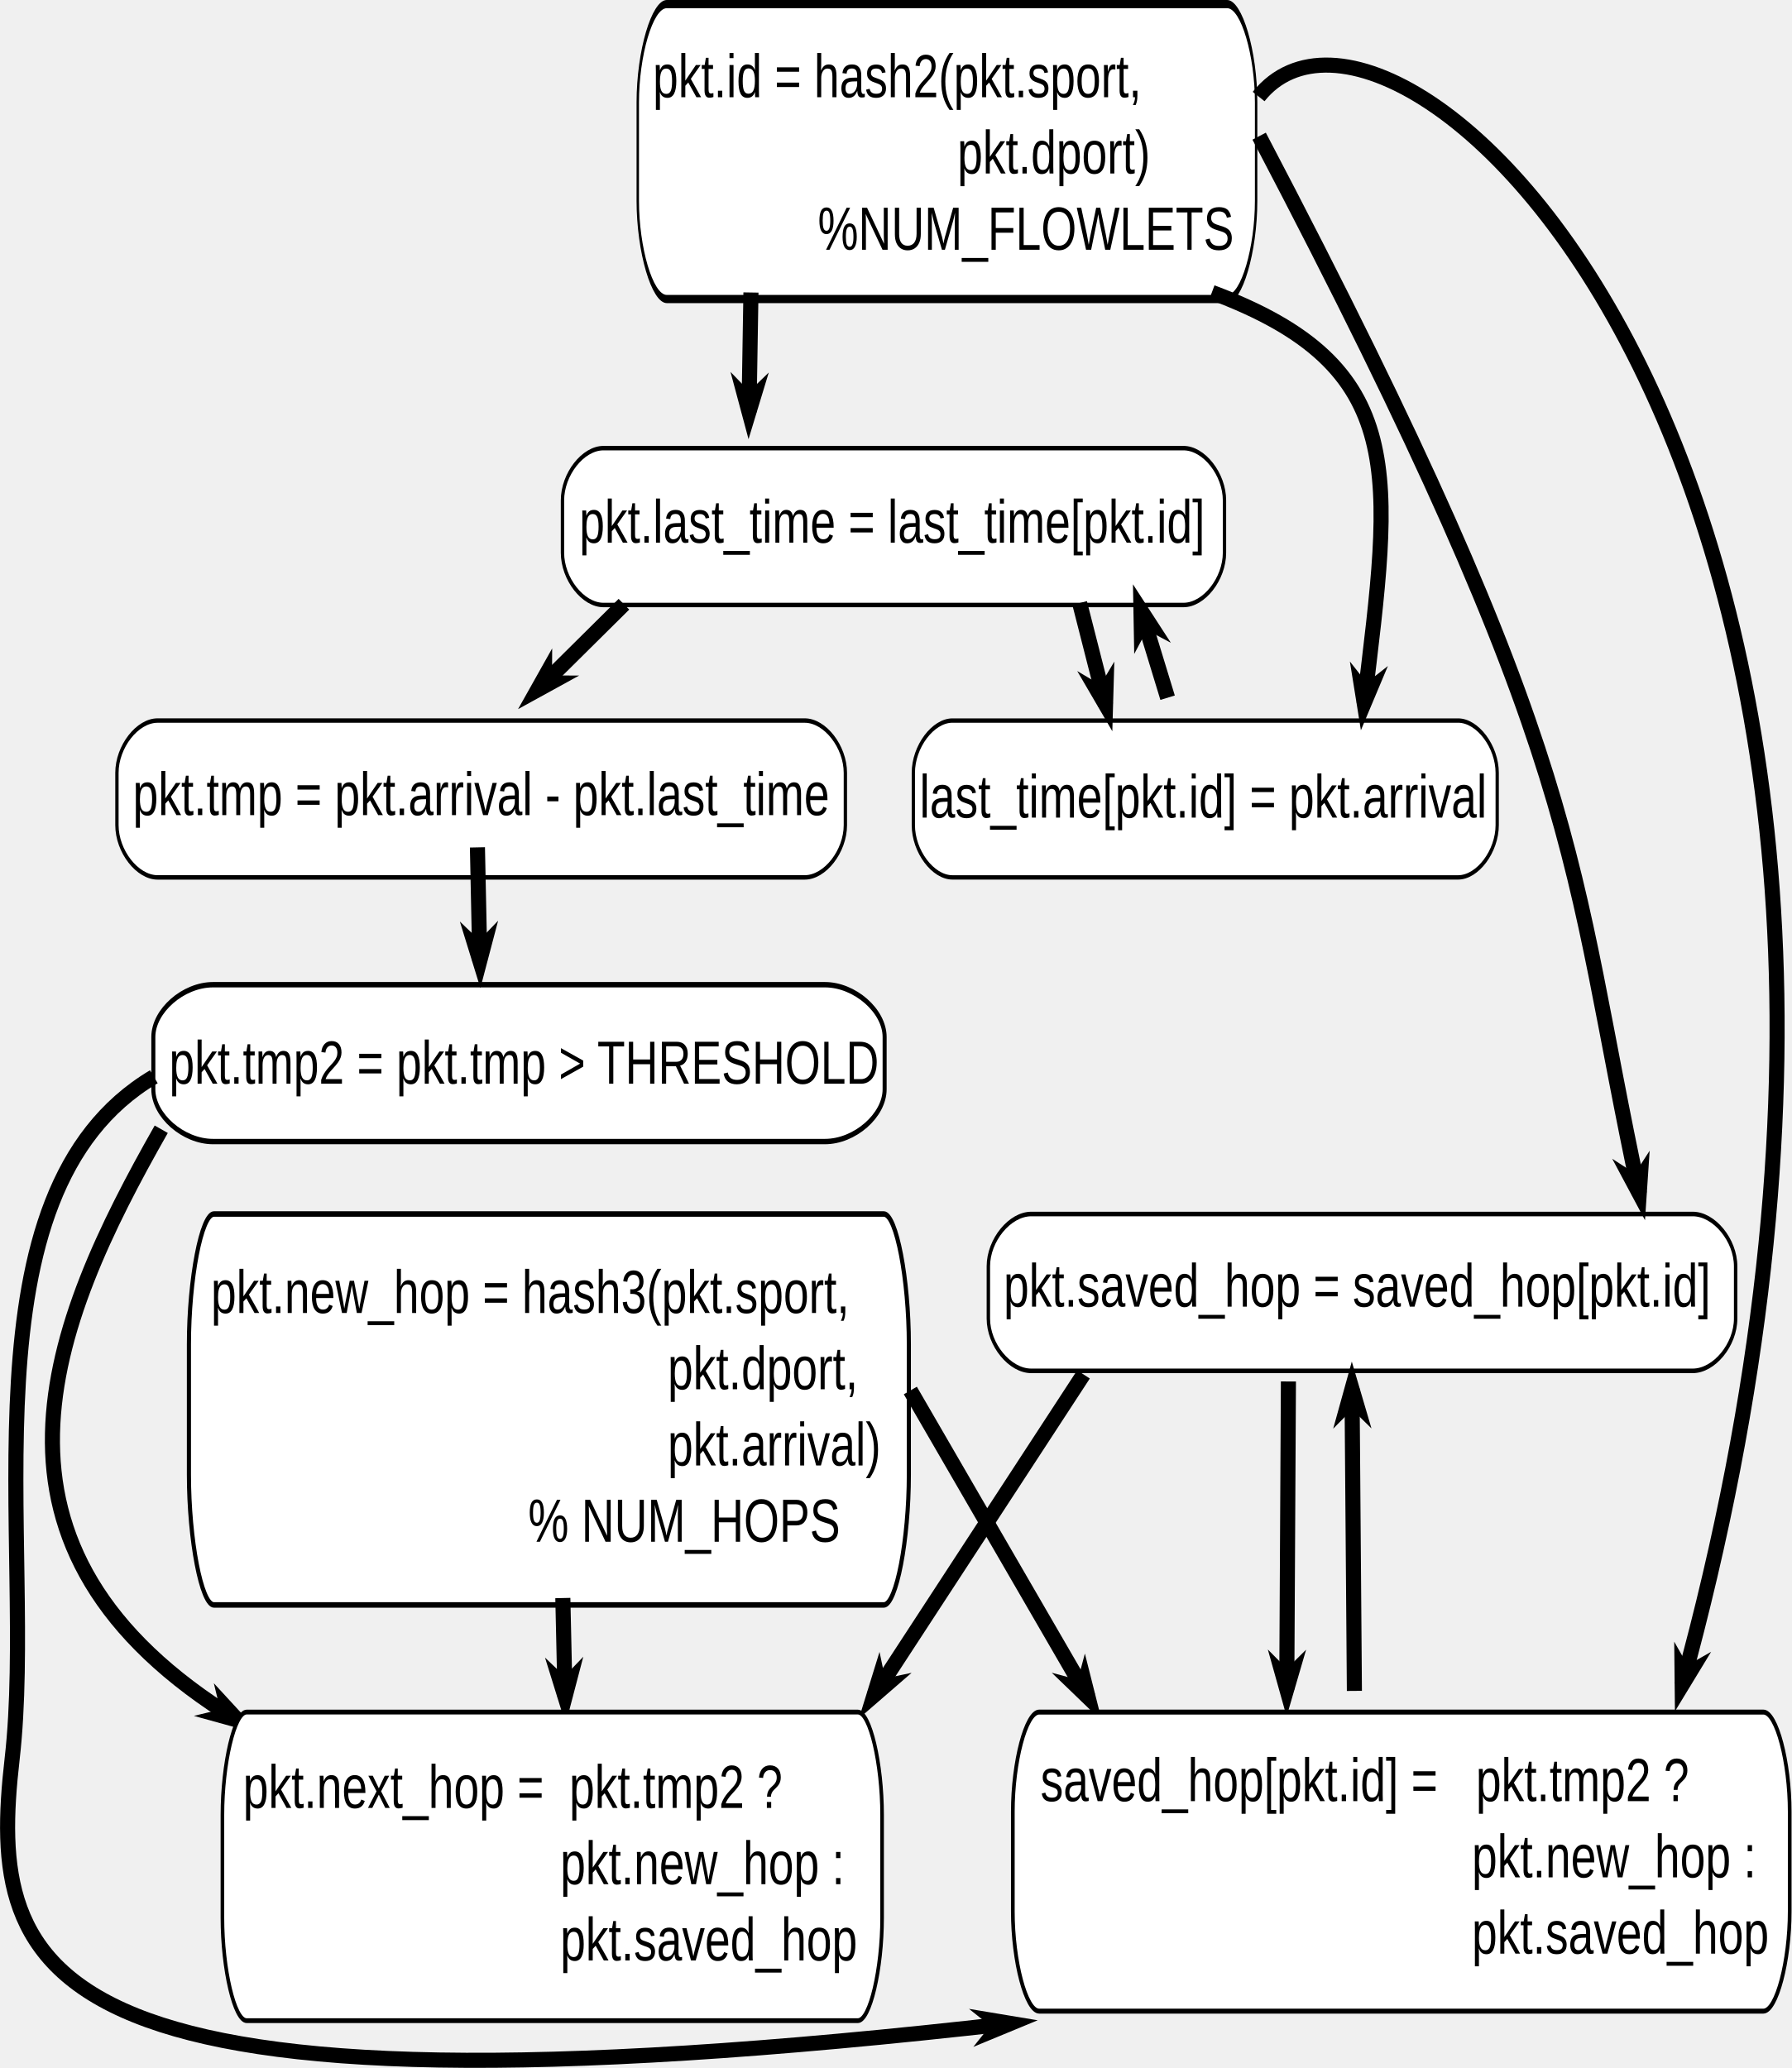
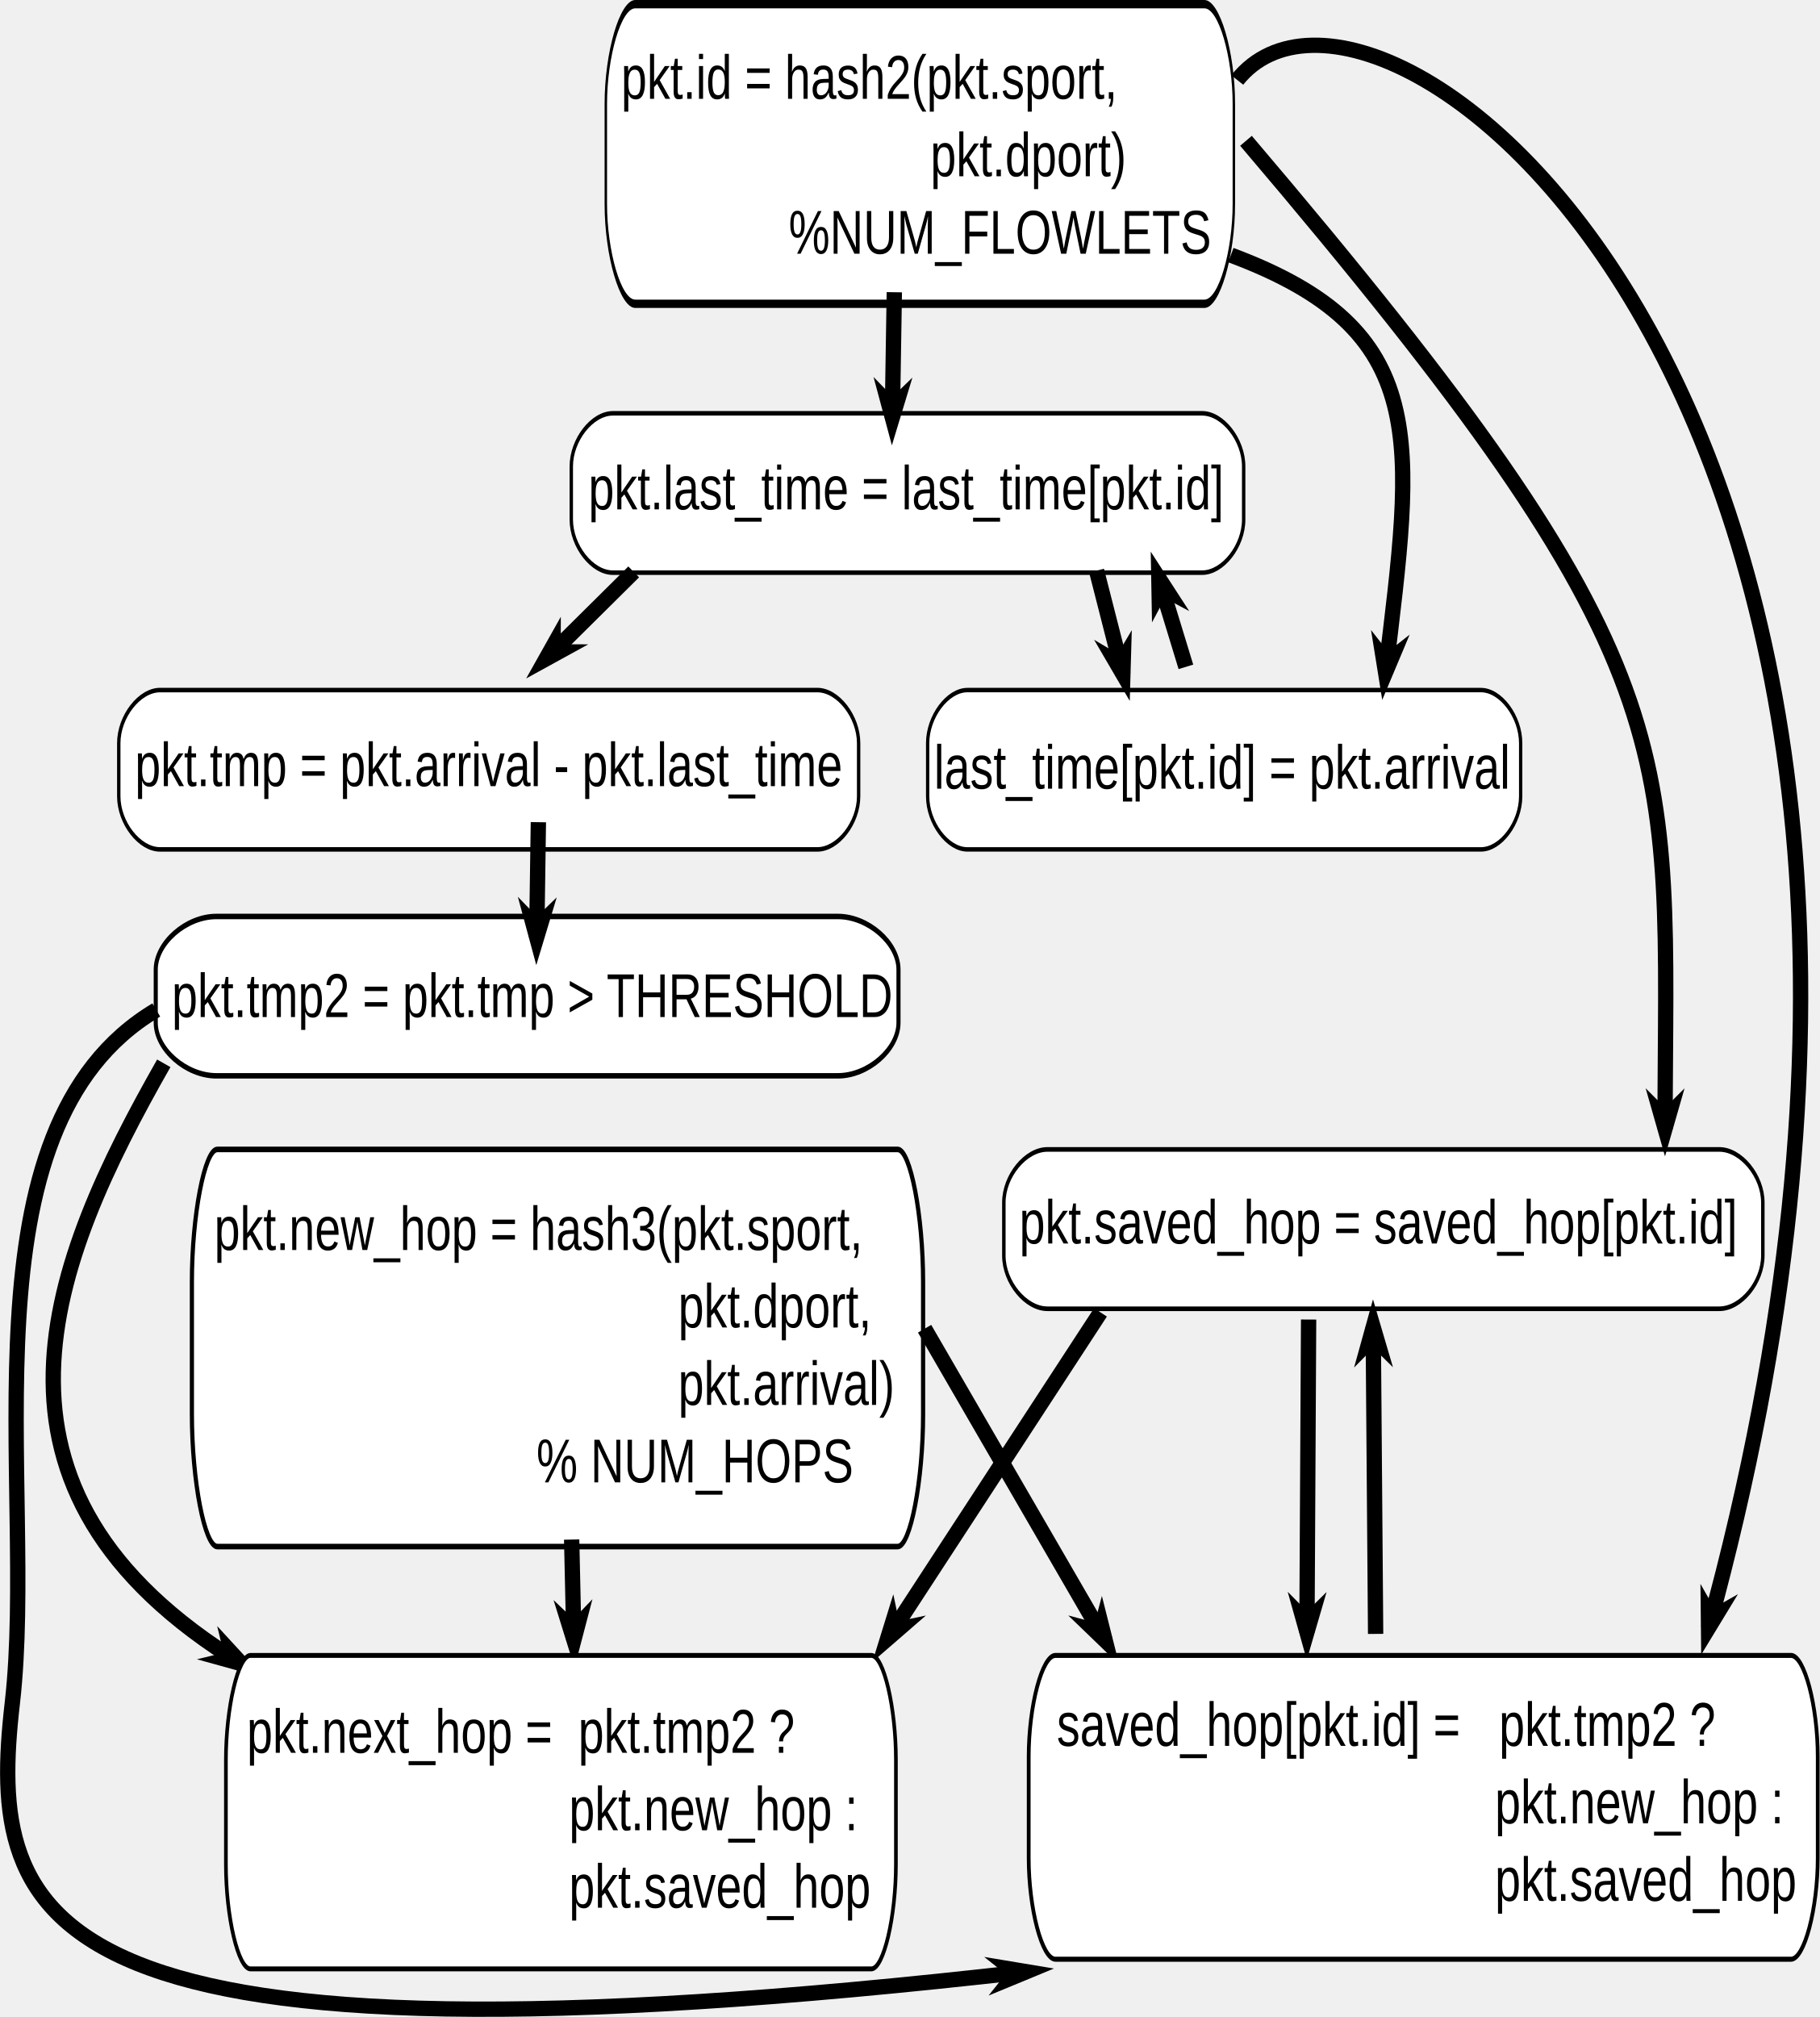
- <svg xmlns="http://www.w3.org/2000/svg" width="867.604" height="1001.623" viewBox="0 0 693.663 801.298" id="svg2" version="1.1">
+ <svg xmlns="http://www.w3.org/2000/svg" width="867.604" height="961.623" viewBox="0 0 693.663 769.298" id="svg2" version="1.1">
  <defs id="defs165">
    <marker orient="auto" refY="0" refX="0" id="Arrow1Send" style="overflow:visible">
      <path id="path3947" d="M 0,0 5,-5 -12.5,0 5,5 0,0 z" style="fill-rule:evenodd;stroke:#000000;stroke-width:1pt" transform="matrix(-0.2,0,0,-0.2,-1.2,0)" />
    </marker>
    <marker orient="auto" refY="0" refX="0" id="Arrow1Send-7" style="overflow:visible">
      <path id="path3947-1" d="M 0,0 5,-5 -12.5,0 5,5 0,0 z" style="fill-rule:evenodd;stroke:#000000;stroke-width:1pt" transform="matrix(-0.2,0,0,-0.2,-1.2,0)" />
    </marker>
    <marker orient="auto" refY="0" refX="0" id="Arrow1Send-73" style="overflow:visible">
      <path id="path3947-9" d="M 0,0 5,-5 -12.5,0 5,5 0,0 z" style="fill-rule:evenodd;stroke:#000000;stroke-width:1pt" transform="matrix(-0.2,0,0,-0.2,-1.2,0)" />
    </marker>
    <marker orient="auto" refY="0" refX="0" id="Arrow1Send-8" style="overflow:visible">
      <path id="path3947-17" d="M 0,0 5,-5 -12.5,0 5,5 0,0 z" style="fill-rule:evenodd;stroke:#000000;stroke-width:1pt" transform="matrix(-0.2,0,0,-0.2,-1.2,0)" />
    </marker>
    <marker orient="auto" refY="0" refX="0" id="Arrow1Send-4" style="overflow:visible">
      <path id="path3947-6" d="M 0,0 5,-5 -12.5,0 5,5 0,0 z" style="fill-rule:evenodd;stroke:#000000;stroke-width:1pt" transform="matrix(-0.2,0,0,-0.2,-1.2,0)" />
    </marker>
    <marker orient="auto" refY="0" refX="0" id="Arrow1Send-2" style="overflow:visible">
      <path id="path3947-7" d="M 0,0 5,-5 -12.5,0 5,5 0,0 z" style="fill-rule:evenodd;stroke:#000000;stroke-width:1pt" transform="matrix(-0.2,0,0,-0.2,-1.2,0)" />
    </marker>
    <marker orient="auto" refY="0" refX="0" id="Arrow1Send-85" style="overflow:visible">
      <path id="path3947-4" d="M 0,0 5,-5 -12.5,0 5,5 0,0 z" style="fill-rule:evenodd;stroke:#000000;stroke-width:1pt" transform="matrix(-0.2,0,0,-0.2,-1.2,0)" />
    </marker>
    <marker orient="auto" refY="0" refX="0" id="marker4560" style="overflow:visible">
      <path id="path4562" d="M 0,0 5,-5 -12.5,0 5,5 0,0 z" style="fill-rule:evenodd;stroke:#000000;stroke-width:1pt" transform="matrix(-0.2,0,0,-0.2,-1.2,0)" />
    </marker>
    <marker orient="auto" refY="0" refX="0" id="Arrow1Send-29" style="overflow:visible">
      <path id="path3947-14" d="M 0,0 5,-5 -12.5,0 5,5 0,0 z" style="fill-rule:evenodd;stroke:#000000;stroke-width:1pt" transform="matrix(-0.2,0,0,-0.2,-1.2,0)" />
    </marker>
    <marker orient="auto" refY="0" refX="0" id="Arrow1Send-0" style="overflow:visible">
      <path id="path3947-3" d="M 0,0 5,-5 -12.5,0 5,5 0,0 z" style="fill-rule:evenodd;stroke:#000000;stroke-width:1pt" transform="matrix(-0.2,0,0,-0.2,-1.2,0)" />
    </marker>
    <marker orient="auto" refY="0" refX="0" id="Arrow1Send-9" style="overflow:visible">
      <path id="path3947-19" d="M 0,0 5,-5 -12.5,0 5,5 0,0 z" style="fill-rule:evenodd;stroke:#000000;stroke-width:1pt" transform="matrix(-0.2,0,0,-0.2,-1.2,0)" />
    </marker>
    <marker orient="auto" refY="0" refX="0" id="Arrow1Send-82" style="overflow:visible">
      <path id="path3947-33" d="M 0,0 5,-5 -12.5,0 5,5 0,0 z" style="fill-rule:evenodd;stroke:#000000;stroke-width:1pt" transform="matrix(-0.2,0,0,-0.2,-1.2,0)" />
    </marker>
    <marker orient="auto" refY="0" refX="0" id="Arrow1Send-70" style="overflow:visible">
      <path id="path3947-8" d="M 0,0 5,-5 -12.5,0 5,5 0,0 z" style="fill-rule:evenodd;stroke:#000000;stroke-width:1pt" transform="matrix(-0.2,0,0,-0.2,-1.2,0)" />
    </marker>
    <marker orient="auto" refY="0" refX="0" id="Arrow1Send-86" style="overflow:visible">
      <path id="path3947-5" d="M 0,0 5,-5 -12.5,0 5,5 0,0 z" style="fill-rule:evenodd;stroke:#000000;stroke-width:1pt" transform="matrix(-0.2,0,0,-0.2,-1.2,0)" />
    </marker>
    <marker orient="auto" refY="0" refX="0" id="Arrow1Send-6" style="overflow:visible">
      <path id="path3947-53" d="M 0,0 5,-5 -12.5,0 5,5 0,0 z" style="fill-rule:evenodd;stroke:#000000;stroke-width:1pt" transform="matrix(-0.2,0,0,-0.2,-1.2,0)" />
    </marker>
    <marker orient="auto" refY="0" refX="0" id="Arrow1Send-25" style="overflow:visible">
      <path id="path3947-536" d="M 0,0 5,-5 -12.5,0 5,5 0,0 z" style="fill-rule:evenodd;stroke:#000000;stroke-width:1pt" transform="matrix(-0.2,0,0,-0.2,-1.2,0)" />
    </marker>
    <marker orient="auto" refY="0" refX="0" id="Arrow1Send-49" style="overflow:visible">
      <path id="path3947-41" d="M 0,0 5,-5 -12.5,0 5,5 0,0 z" style="fill-rule:evenodd;stroke:#000000;stroke-width:1pt" transform="matrix(-0.2,0,0,-0.2,-1.2,0)" />
    </marker>
    <marker orient="auto" refY="0" refX="0" id="marker4787" style="overflow:visible">
      <path id="path4789" d="M 0,0 5,-5 -12.5,0 5,5 0,0 z" style="fill-rule:evenodd;stroke:#000000;stroke-width:1pt" transform="matrix(-0.2,0,0,-0.2,-1.2,0)" />
    </marker>
    <marker orient="auto" refY="0" refX="0" id="marker4791" style="overflow:visible">
      <path id="path4793" d="M 0,0 5,-5 -12.5,0 5,5 0,0 z" style="fill-rule:evenodd;stroke:#000000;stroke-width:1pt" transform="matrix(-0.2,0,0,-0.2,-1.2,0)" />
    </marker>
    <marker orient="auto" refY="0" refX="0" id="marker4795" style="overflow:visible">
      <path id="path4797" d="M 0,0 5,-5 -12.5,0 5,5 0,0 z" style="fill-rule:evenodd;stroke:#000000;stroke-width:1pt" transform="matrix(-0.2,0,0,-0.2,-1.2,0)" />
    </marker>
    <marker orient="auto" refY="0" refX="0" id="marker4799" style="overflow:visible">
      <path id="path4801" d="M 0,0 5,-5 -12.5,0 5,5 0,0 z" style="fill-rule:evenodd;stroke:#000000;stroke-width:1pt" transform="matrix(-0.2,0,0,-0.2,-1.2,0)" />
    </marker>
    <marker orient="auto" refY="0" refX="0" id="marker4803" style="overflow:visible">
      <path id="path4805" d="M 0,0 5,-5 -12.5,0 5,5 0,0 z" style="fill-rule:evenodd;stroke:#000000;stroke-width:1pt" transform="matrix(-0.2,0,0,-0.2,-1.2,0)" />
    </marker>
    <marker orient="auto" refY="0" refX="0" id="marker4807" style="overflow:visible">
      <path id="path4809" d="M 0,0 5,-5 -12.5,0 5,5 0,0 z" style="fill-rule:evenodd;stroke:#000000;stroke-width:1pt" transform="matrix(-0.2,0,0,-0.2,-1.2,0)" />
    </marker>
    <marker orient="auto" refY="0" refX="0" id="marker4811" style="overflow:visible">
      <path id="path4813" d="M 0,0 5,-5 -12.5,0 5,5 0,0 z" style="fill-rule:evenodd;stroke:#000000;stroke-width:1pt" transform="matrix(-0.2,0,0,-0.2,-1.2,0)" />
    </marker>
    <marker orient="auto" refY="0" refX="0" id="marker4815" style="overflow:visible">
      <path id="path4817" d="M 0,0 5,-5 -12.5,0 5,5 0,0 z" style="fill-rule:evenodd;stroke:#000000;stroke-width:1pt" transform="matrix(-0.2,0,0,-0.2,-1.2,0)" />
    </marker>
    <marker orient="auto" refY="0" refX="0" id="marker4819" style="overflow:visible">
      <path id="path4821" d="M 0,0 5,-5 -12.5,0 5,5 0,0 z" style="fill-rule:evenodd;stroke:#000000;stroke-width:1pt" transform="matrix(-0.2,0,0,-0.2,-1.2,0)" />
    </marker>
    <marker orient="auto" refY="0" refX="0" id="marker4823" style="overflow:visible">
      <path id="path4825" d="M 0,0 5,-5 -12.5,0 5,5 0,0 z" style="fill-rule:evenodd;stroke:#000000;stroke-width:1pt" transform="matrix(-0.2,0,0,-0.2,-1.2,0)" />
    </marker>
    <marker orient="auto" refY="0" refX="0" id="marker4827" style="overflow:visible">
      <path id="path4829" d="M 0,0 5,-5 -12.5,0 5,5 0,0 z" style="fill-rule:evenodd;stroke:#000000;stroke-width:1pt" transform="matrix(-0.2,0,0,-0.2,-1.2,0)" />
    </marker>
    <marker orient="auto" refY="0" refX="0" id="marker4831" style="overflow:visible">
      <path id="path4833" d="M 0,0 5,-5 -12.5,0 5,5 0,0 z" style="fill-rule:evenodd;stroke:#000000;stroke-width:1pt" transform="matrix(-0.2,0,0,-0.2,-1.2,0)" />
    </marker>
    <marker orient="auto" refY="0" refX="0" id="marker4835" style="overflow:visible">
      <path id="path4837" d="M 0,0 5,-5 -12.5,0 5,5 0,0 z" style="fill-rule:evenodd;stroke:#000000;stroke-width:1pt" transform="matrix(-0.2,0,0,-0.2,-1.2,0)" />
    </marker>
    <marker orient="auto" refY="0" refX="0" id="marker4839" style="overflow:visible">
      <path id="path4841" d="M 0,0 5,-5 -12.5,0 5,5 0,0 z" style="fill-rule:evenodd;stroke:#000000;stroke-width:1pt" transform="matrix(-0.2,0,0,-0.2,-1.2,0)" />
    </marker>
    <marker orient="auto" refY="0" refX="0" id="Arrow1Send-3" style="overflow:visible">
      <path id="path3947-44" d="M 0,0 5,-5 -12.5,0 5,5 0,0 z" style="fill-rule:evenodd;stroke:#000000;stroke-width:1pt" transform="matrix(-0.2,0,0,-0.2,-1.2,0)" />
    </marker>
    <marker orient="auto" refY="0" refX="0" id="Arrow1Send-705" style="overflow:visible">
      <path id="path3947-90" d="M 0,0 5,-5 -12.5,0 5,5 0,0 z" style="fill-rule:evenodd;stroke:#000000;stroke-width:1pt" transform="matrix(-0.2,0,0,-0.2,-1.2,0)" />
    </marker>
    <marker orient="auto" refY="0" refX="0" id="Arrow1Send-5" style="overflow:visible">
      <path id="path3947-80" d="M 0,0 5,-5 -12.5,0 5,5 0,0 z" style="fill-rule:evenodd;stroke:#000000;stroke-width:1pt" transform="matrix(-0.2,0,0,-0.2,-1.2,0)" />
    </marker>
    <marker orient="auto" refY="0" refX="0" id="Arrow1Send-738" style="overflow:visible">
      <path id="path3947-49" d="M 0,0 5,-5 -12.5,0 5,5 0,0 z" style="fill-rule:evenodd;stroke:#000000;stroke-width:1pt" transform="matrix(-0.2,0,0,-0.2,-1.2,0)" />
    </marker>
    <marker orient="auto" refY="0" refX="0" id="Arrow1Send-88" style="overflow:visible">
      <path id="path3947-18" d="M 0,0 5,-5 -12.5,0 5,5 0,0 z" style="fill-rule:evenodd;stroke:#000000;stroke-width:1pt" transform="matrix(-0.2,0,0,-0.2,-1.2,0)" />
    </marker>
    <marker orient="auto" refY="0" refX="0" id="marker3075" style="overflow:visible">
      <path id="path3077" d="M 0,0 5,-5 -12.5,0 5,5 0,0 z" style="fill-rule:evenodd;stroke:#000000;stroke-width:1pt" transform="matrix(-0.2,0,0,-0.2,-1.2,0)" />
    </marker>
    <marker orient="auto" refY="0" refX="0" id="marker3079" style="overflow:visible">
      <path id="path3081" d="M 0,0 5,-5 -12.5,0 5,5 0,0 z" style="fill-rule:evenodd;stroke:#000000;stroke-width:1pt" transform="matrix(-0.2,0,0,-0.2,-1.2,0)" />
    </marker>
    <marker orient="auto" refY="0" refX="0" id="marker3083" style="overflow:visible">
      <path id="path3085" d="M 0,0 5,-5 -12.5,0 5,5 0,0 z" style="fill-rule:evenodd;stroke:#000000;stroke-width:1pt" transform="matrix(-0.2,0,0,-0.2,-1.2,0)" />
    </marker>
    <marker orient="auto" refY="0" refX="0" id="marker3087" style="overflow:visible">
      <path id="path3089" d="M 0,0 5,-5 -12.5,0 5,5 0,0 z" style="fill-rule:evenodd;stroke:#000000;stroke-width:1pt" transform="matrix(-0.2,0,0,-0.2,-1.2,0)" />
    </marker>
    <marker orient="auto" refY="0" refX="0" id="marker3091" style="overflow:visible">
      <path id="path3093" d="M 0,0 5,-5 -12.5,0 5,5 0,0 z" style="fill-rule:evenodd;stroke:#000000;stroke-width:1pt" transform="matrix(-0.2,0,0,-0.2,-1.2,0)" />
    </marker>
    <marker orient="auto" refY="0" refX="0" id="marker3095" style="overflow:visible">
      <path id="path3097" d="M 0,0 5,-5 -12.5,0 5,5 0,0 z" style="fill-rule:evenodd;stroke:#000000;stroke-width:1pt" transform="matrix(-0.2,0,0,-0.2,-1.2,0)" />
    </marker>
    <marker orient="auto" refY="0" refX="0" id="marker3099" style="overflow:visible">
      <path id="path3101" d="M 0,0 5,-5 -12.5,0 5,5 0,0 z" style="fill-rule:evenodd;stroke:#000000;stroke-width:1pt" transform="matrix(-0.2,0,0,-0.2,-1.2,0)" />
    </marker>
    <marker orient="auto" refY="0" refX="0" id="marker3103" style="overflow:visible">
      <path id="path3105" d="M 0,0 5,-5 -12.5,0 5,5 0,0 z" style="fill-rule:evenodd;stroke:#000000;stroke-width:1pt" transform="matrix(-0.2,0,0,-0.2,-1.2,0)" />
    </marker>
  </defs>
-   <g id="graph0" class="graph" transform="translate(-72.75324,383.9316)">
+   <g id="graph0" class="graph" transform="translate(-72.75154,351.9316)">
    <g id="node2" class="node" transform="matrix(1.263668,0,0,1.688249,-220.6156,268.7963)">
      <path d="m 750.945,-108 c 0,0 -202.791,0 -202.791,0 -6.577,0 -13.154,6 -13.154,12 0,0 0,12 0,12 0,6 6.577,12 13.154,12 0,0 202.791,0 202.791,0 6.577,0 13.154,-6 13.154,-12 0,0 0,-12 0,-12 0,-6 -6.577,-12 -13.154,-12" id="path19" style="fill:#ffffff;stroke:#000000;stroke-width:1.047" />
      <text x="639.5" y="-86.3" font-size="14.00" id="text21" style="font-size:14px;text-anchor:middle;font-family:'Times,serif'" />
      <text xml:space="preserve" style="font-size:11.68px;font-style:normal;font-variant:normal;font-weight:normal;font-stretch:normal;text-align:start;line-height:125%;letter-spacing:0px;word-spacing:0px;writing-mode:lr-tb;text-anchor:start;fill:#000000;fill-opacity:1;stroke:none;font-family:Arial;-inkscape-font-specification:Sans" x="539.669" y="-86.742" id="text4536">
        <tspan id="tspan4538" x="539.669" y="-86.742" style="font-size:14px">pkt.saved_hop = saved_hop[pkt.id]</tspan>
      </text>
    </g>
-     <g id="node3" class="node" transform="matrix(1.263668,0,0,1.688249,-58.86615,215.1483)">
+     <g id="node3" class="node" transform="matrix(1.263668,0,0,1.688249,-58.86615,231.1483)">
      <path d="m 466.837,-252 c 0,0 -177.851,0 -177.851,0 -6.277,0 -12.554,6 -12.554,12 0,0 0,12 0,12 0,6 6.277,12 12.554,12 0,0 177.851,0 177.851,0 6.277,0 12.554,-6 12.554,-12 0,0 0,-12 0,-12 0,-6 -6.277,-12 -12.554,-12" id="path33" style="fill:#ffffff;stroke:#000000;stroke-width:1.023" />
      <text x="377.5" y="-230.3" font-size="14.00" id="text35" style="font-size:14px;text-anchor:middle;font-family:'Times,serif'">
        <tspan style="font-style:normal;font-variant:normal;font-weight:normal;font-stretch:normal;font-family:Arial;-inkscape-font-specification:Arial" id="tspan4468">pkt.last_time = last_time[pkt.id]</tspan>
      </text>
    </g>
    <g id="edge2" class="edge">
      </g>
-     <g id="node6" class="node" transform="matrix(1.263668,0,0,1.688249,123.102,199.1483)">
+     <g id="node6" class="node" transform="matrix(1.263668,0,0,1.688249,123.102,215.1483)">
      <path d="m 206.699,-180 c 0,0 -198.394,0 -198.394,0 -6.232,0 -12.465,6 -12.465,12 0,0 0,12 0,12 0,6 6.232,12 12.465,12 0,0 198.394,0 198.394,0 6.232,0 12.465,-6 12.465,-12 0,0 0,-12 0,-12 0,-6 -6.232,-12 -12.465,-12" id="path75" style="fill:#ffffff;stroke:#000000;stroke-width:1.019" />
      <text x="107.5" y="-158.3" font-size="14.00" id="text77" style="font-size:14px;text-anchor:middle;font-family:'Times,serif'">
        <tspan style="font-style:normal;font-variant:normal;font-weight:normal;font-stretch:normal;font-family:Arial;-inkscape-font-specification:Arial" id="tspan4494">pkt.tmp = pkt.arrival - pkt.last_time</tspan>
      </text>
    </g>
-     <g id="node7" class="node" transform="matrix(1.263668,0,0,1.688249,62.44596,199.1483)">
+     <g id="node7" class="node" transform="matrix(1.263668,0,0,1.688249,62.44596,215.1483)">
      <path d="m 455,-180 c 0,0 -155,0 -155,0 -6,0 -12,6 -12,12 0,0 0,12 0,12 0,6 6,12 12,12 0,0 155,0 155,0 6,0 12,-6 12,-12 0,0 0,-12 0,-12 0,-6 -6,-12 -12,-12" id="path89" style="fill:#ffffff;stroke:#000000" />
      <text x="377.5" y="-158.3" font-size="14.00" id="text91" style="font-size:14px;text-anchor:middle;font-family:'Times,serif'" />
      <text xml:space="preserve" style="font-size:11.68px;font-style:normal;font-variant:normal;font-weight:normal;font-stretch:normal;text-align:start;line-height:125%;letter-spacing:0px;word-spacing:0px;writing-mode:lr-tb;text-anchor:start;fill:#000000;fill-opacity:1;stroke:none;font-family:Arial;-inkscape-font-specification:Sans" x="289.93" y="-157.726" id="text4518">
        <tspan id="tspan4520" x="289.93" y="-157.726" style="font-size:14px">last_time[pkt.id] = pkt.arrival</tspan>
      </text>
    </g>
    <g id="node9" class="node" transform="matrix(1.263668,0,0,1.688249,163.5394,179.9483)">
      <path d="m 180.894,-108 c 0,0 -187.592,0 -187.592,0 C -15.849,-108 -25,-102 -25,-96 c 0,0 0,12 0,12 0,6 9.151,12 18.302,12 0,0 187.592,0 187.592,0 9.151,0 18.302,-6 18.302,-12 0,0 0,-12 0,-12 0,-6 -9.151,-12 -18.302,-12" id="path110" style="fill:#ffffff;stroke:#000000;stroke-width:1.235" />
      <text x="80.5" y="-86.3" font-size="14.00" id="text112" style="font-size:14px;text-anchor:middle;font-family:'Times,serif'" />
      <text xml:space="preserve" style="font-size:11.68px;font-style:normal;font-variant:normal;font-weight:normal;font-stretch:normal;text-align:start;line-height:125%;letter-spacing:0px;word-spacing:0px;writing-mode:lr-tb;text-anchor:start;fill:#000000;fill-opacity:1;stroke:none;font-family:Arial;-inkscape-font-specification:Sans" x="-20.151" y="-85.278" id="text4496">
        <tspan id="tspan4498" x="-20.151" y="-85.278" style="font-size:14px">pkt.tmp2 = pkt.tmp &gt; THRESHOLD</tspan>
      </text>
    </g>
    <g id="node8" class="node" transform="matrix(1.263668,0,0,1.688249,-18.42878,268.7963)">
      <path d="m 342.947,-108 c 0,0 -205.359,0 -205.359,0 -3.838,0 -7.677,14.954 -7.677,29.908 0,0 0,29.908 0,29.908 0,14.954 3.838,29.908 7.677,29.908 0,0 205.359,0 205.359,0 3.838,0 7.677,-14.954 7.677,-29.908 0,0 0,-29.908 0,-29.908 C 350.624,-93.046 346.785,-108 342.947,-108" id="path131" style="fill:#ffffff;stroke:#000000;stroke-width:1.263" />
      <text x="344.5" y="-86.3" font-size="14.00" id="text133" style="font-size:14px;text-anchor:middle;font-family:'Times,serif'">
        <tspan style="font-style:normal;font-variant:normal;font-weight:normal;font-stretch:normal;font-family:Arial;-inkscape-font-specification:Arial" id="tspan4500" />
      </text>
      <text xml:space="preserve" style="font-size:11.68px;font-style:normal;font-variant:normal;font-weight:normal;font-stretch:normal;text-align:start;line-height:125%;letter-spacing:0px;word-spacing:0px;writing-mode:lr-tb;text-anchor:start;fill:#000000;fill-opacity:1;stroke:none;font-family:Arial;-inkscape-font-specification:Sans" x="136.663" y="-85.278" id="text4506">
        <tspan id="tspan4508" x="136.663" y="-85.278" style="font-size:14px">pkt.new_hop = hash3(pkt.sport,</tspan>
        <tspan x="136.663" y="-67.778" style="font-size:14px" id="tspan4510">                                    pkt.dport,</tspan>
        <tspan x="136.663" y="-50.278" style="font-size:14px" id="tspan4512">                                    pkt.arrival) </tspan>
        <tspan x="136.663" y="-32.778" style="font-size:14px" id="tspan4526">                         % NUM_HOPS</tspan>
      </text>
    </g>
-     <g id="node1" class="node" transform="matrix(0.9357709,0,0,3.17436,-23.33751,646.1482)">
+     <g id="node1" class="node" transform="matrix(0.9357709,0,0,3.17436,-39.33752,678.1482)">
      <path d="m 610.5,-324 c 0,0 -232,0 -232,0 -6,0 -12,6 -12,12 0,0 0,12 0,12 0,6 6,12 12,12 0,0 232,0 232,0 6,0 12,-6 12,-12 0,0 0,-12 0,-12 0,-6 -6,-12 -12,-12" id="path12" style="fill:#ffffff;stroke:#000000" />
      <text x="494.5" y="-302.3" font-size="14.00" id="text14" style="font-size:14px;text-anchor:middle;font-family:'Times,serif'" />
    </g>
-     <text xml:space="preserve" style="font-size:17.06px;font-style:normal;font-variant:normal;font-weight:normal;font-stretch:normal;text-align:start;line-height:125%;letter-spacing:0px;word-spacing:0px;writing-mode:lr-tb;text-anchor:start;fill:#000000;fill-opacity:1;stroke:none;font-family:Arial;-inkscape-font-specification:Sans" x="376.178" y="-299.563" id="text3148" transform="scale(0.8651634,1.155851)">
-       <tspan id="tspan3150" x="376.178" y="-299.563" style="font-size:20.449px">pkt.id = hash2(pkt.sport,</tspan>
-       <tspan x="376.178" y="-274.002" style="font-size:20.449px" id="tspan4514">                        pkt.dport)</tspan>
-       <tspan x="376.178" y="-248.442" style="font-size:20.449px" id="tspan4516">             %NUM_FLOWLETS</tspan>
+     <text xml:space="preserve" style="font-size:17.06px;font-style:normal;font-variant:normal;font-weight:normal;font-stretch:normal;text-align:start;line-height:125%;letter-spacing:0px;word-spacing:0px;writing-mode:lr-tb;text-anchor:start;fill:#000000;fill-opacity:1;stroke:none;font-family:Arial;-inkscape-font-specification:Sans" x="357.685" y="-271.878" id="text3148" transform="scale(0.8651634,1.155851)">
+       <tspan id="tspan3150" x="357.685" y="-271.878" style="font-size:20.449px">pkt.id = hash2(pkt.sport,</tspan>
+       <tspan x="357.685" y="-246.317" style="font-size:20.449px" id="tspan4514">                        pkt.dport)</tspan>
+       <tspan x="357.685" y="-220.756" style="font-size:20.449px" id="tspan4516">             %NUM_FLOWLETS</tspan>
    </text>
-     <path style="fill:none;stroke:#000000;stroke-width:5.842;stroke-linecap:butt;stroke-linejoin:miter;stroke-miterlimit:4;stroke-opacity:1;stroke-dasharray:none;marker-end:url(#Arrow1Send)" d="m 363.468,-270.595 -0.76,46.405" id="path3158-2" />
-     <path style="fill:none;stroke:#000000;stroke-width:5.842;stroke-linecap:butt;stroke-linejoin:miter;stroke-miterlimit:4;stroke-opacity:1;stroke-dasharray:none;marker-end:url(#Arrow1Send)" d="m 314.26,-149.807 -33.606,33.301" id="path3158-2-2" />
-     <path style="fill:none;stroke:#000000;stroke-width:5.842;stroke-linecap:butt;stroke-linejoin:miter;stroke-miterlimit:4;stroke-opacity:1;stroke-dasharray:none;marker-end:url(#Arrow1Send)" d="m 490.804,-150.282 10.09,39.576" id="path3158-2-2-5" />
-     <path style="fill:none;stroke:#000000;stroke-width:5.842;stroke-linecap:butt;stroke-linejoin:miter;stroke-miterlimit:4;stroke-opacity:1;stroke-dasharray:none;marker-end:url(#Arrow1Send)" d="m 524.886,-113.59 -10.371,-33.967" id="path3158-2-2-5-5" />
-     <path style="fill:none;stroke:#000000;stroke-width:5.842;stroke-linecap:butt;stroke-linejoin:miter;stroke-miterlimit:4;stroke-opacity:1;stroke-dasharray:none;marker-end:url(#Arrow1Send)" d="m 257.507,-55.595 0.925,44.087" id="path3158-2-2-0" />
+     <path style="fill:none;stroke:#000000;stroke-width:5.842;stroke-linecap:butt;stroke-linejoin:miter;stroke-miterlimit:4;stroke-opacity:1;stroke-dasharray:none;marker-end:url(#Arrow1Send)" d="m 413.664,-240.478 -0.76,47.973" id="path3158-2" />
+     <path style="fill:none;stroke:#000000;stroke-width:5.842;stroke-linecap:butt;stroke-linejoin:miter;stroke-miterlimit:4;stroke-opacity:1;stroke-dasharray:none;marker-end:url(#Arrow1Send)" d="m 314.26,-133.807 -33.606,33.301" id="path3158-2-2" />
+     <path style="fill:none;stroke:#000000;stroke-width:5.842;stroke-linecap:butt;stroke-linejoin:miter;stroke-miterlimit:4;stroke-opacity:1;stroke-dasharray:none;marker-end:url(#Arrow1Send)" d="m 490.804,-134.282 10.09,39.576" id="path3158-2-2-5" />
+     <path style="fill:none;stroke:#000000;stroke-width:5.842;stroke-linecap:butt;stroke-linejoin:miter;stroke-miterlimit:4;stroke-opacity:1;stroke-dasharray:none;marker-end:url(#Arrow1Send)" d="m 524.886,-97.59 -10.371,-33.967" id="path3158-2-2-5-5" />
+     <path style="fill:none;stroke:#000000;stroke-width:5.842;stroke-linecap:butt;stroke-linejoin:miter;stroke-miterlimit:4;stroke-opacity:1;stroke-dasharray:none;marker-end:url(#Arrow1Send)" d="m 277.899,-38.341 -0.644,44.087" id="path3158-2-2-0" />
    <path style="fill:none;stroke:#000000;stroke-width:5.842;stroke-linecap:butt;stroke-linejoin:miter;stroke-miterlimit:4;stroke-opacity:1;stroke-dasharray:none;marker-end:url(#Arrow1Send)" d="m 571.693,151.352 -0.644,119.408" id="path3158-2-2-5-6" />
    <path style="fill:none;stroke:#000000;stroke-width:5.842;stroke-linecap:butt;stroke-linejoin:miter;stroke-miterlimit:4;stroke-opacity:1;stroke-dasharray:none;marker-end:url(#Arrow1Send)" d="m 597.255,271.249 -0.925,-117.173" id="path3158-2-2-5-5-2" />
    <path style="fill:none;stroke:#000000;stroke-width:5.842;stroke-linecap:butt;stroke-linejoin:miter;stroke-miterlimit:4;stroke-opacity:1;stroke-dasharray:none;marker-end:url(#Arrow1Send)" d="m 425.218,154.853 68.992,119.075" id="path3158-1" />
    <path style="fill:none;stroke:#000000;stroke-width:5.842;stroke-linecap:butt;stroke-linejoin:miter;stroke-miterlimit:4;stroke-opacity:1;stroke-dasharray:none;marker-end:url(#Arrow1Send)" d="M 492.303,148.612 411.008,273.197" id="path3158-1-5" />
-     <path style="fill:none;stroke:#000000;stroke-width:5.842;stroke-linecap:butt;stroke-linejoin:miter;stroke-miterlimit:4;stroke-opacity:1;stroke-dasharray:none;marker-end:url(#Arrow1Send)" d="M 560.356,-331.169 C 688.877,-86.154 679.616,-51.858 707.65,78.677" id="path3158-4" />
-     <path style="fill:none;stroke:#000000;stroke-width:5.842;stroke-linecap:butt;stroke-linejoin:miter;stroke-miterlimit:4;stroke-opacity:1;stroke-dasharray:none;marker-end:url(#Arrow1Send)" d="m 542.032,-270.633 c 77.121,28.745 69.646,70.447 58.985,159.302" id="path3158-3" />
+     <path style="fill:none;stroke:#000000;stroke-width:5.842;stroke-linecap:butt;stroke-linejoin:miter;stroke-miterlimit:4;stroke-opacity:1;stroke-dasharray:none;marker-end:url(#Arrow1Send)" d="M 547.807,-298.228 C 720.25,-95.566 707.852,-69.113 707.65,78.677" id="path3158-4" />
+     <path style="fill:none;stroke:#000000;stroke-width:5.842;stroke-linecap:butt;stroke-linejoin:miter;stroke-miterlimit:4;stroke-opacity:1;stroke-dasharray:none;marker-end:url(#Arrow1Send)" d="m 542.032,-254.633 c 77.121,28.745 69.646,70.447 58.985,159.302" id="path3158-3" />
    <path style="fill:none;stroke:#000000;stroke-width:5.842;stroke-linecap:butt;stroke-linejoin:miter;stroke-miterlimit:4;stroke-opacity:1;stroke-dasharray:none;marker-end:url(#Arrow1Send)" d="m 290.593,235.266 0.856,38.437" id="path3158-1-5-3" />
    <path style="fill:none;stroke:#000000;stroke-width:5.842;stroke-linecap:butt;stroke-linejoin:miter;stroke-miterlimit:4;stroke-opacity:1;stroke-dasharray:none;marker-end:url(#Arrow1Send)" d="M 135.012,53.624 C 92.16,129.027 55.585,216.003 164.768,282.695" id="path3158-1-5-3-5" />
    <g id="node4" class="node" transform="matrix(1.263668,0,0,1.688249,-18.42878,340.2322)">
      <path d="m 334.999,-36 c 0,0 -187.398,0 -187.398,0 -3.711,0 -7.422,11.804 -7.422,23.607 0,0 0,23.607 0,23.607 0,11.804 3.711,23.607 7.422,23.607 0,0 187.398,0 187.398,0 3.711,0 7.422,-11.804 7.422,-23.607 0,0 0,-23.607 0,-23.607 C 342.421,-24.196 338.71,-36 334.999,-36" id="path47" style="fill:#ffffff;stroke:#000000;stroke-width:1.103" />
      <text x="281.5" y="-14.3" font-size="14.00" id="text49" style="font-size:14px;font-style:normal;font-variant:normal;font-weight:normal;font-stretch:normal;text-anchor:middle;font-family:Arial;-inkscape-font-specification:Arial" />
      <text xml:space="preserve" style="font-size:14.6px;font-style:normal;font-variant:normal;font-weight:normal;font-stretch:normal;text-align:start;line-height:125%;letter-spacing:0px;word-spacing:0px;writing-mode:lr-tb;text-anchor:start;fill:#000000;fill-opacity:1;stroke:none;font-family:Arial;-inkscape-font-specification:Sans" x="188.436" y="452.504" id="text4540" transform="matrix(0.8,0,0,0.8,-4.25,-376)">
        <tspan id="tspan4542" x="188.436" y="452.504" style="font-size:17.5px">pkt.next_hop =  pkt.tmp2 ?</tspan>
        <tspan x="188.436" y="474.379" style="font-size:17.5px" id="tspan4544">                         pkt.new_hop :</tspan>
        <tspan x="188.436" y="496.254" style="font-size:17.5px" id="tspan4546">                         pkt.saved_hop</tspan>
      </text>
    </g>
    <path style="fill:none;stroke:#000000;stroke-width:5.842;stroke-linecap:butt;stroke-linejoin:miter;stroke-miterlimit:4;stroke-opacity:1;stroke-dasharray:none;marker-end:url(#Arrow1Send)" d="M 132.144,33.284 C 55.886,78.616 86.751,214.577 77.257,297.5 c -9.77,85.337 8.245,145.79 386.951,102.558" id="path3158-1-5-3-5-3" />
    <g id="node5" class="node" transform="matrix(1.263668,0,0,1.688249,-119.5222,340.2322)">
      <path d="m 692.601,-36 c 0,0 -222.027,0 -222.027,0 -4.037,0 -8.074,11.44 -8.074,22.879 0,0 0,22.879 0,22.879 0,11.44 4.037,22.879 8.074,22.879 0,0 222.027,0 222.027,0 4.037,0 8.074,-11.44 8.074,-22.879 0,0 0,-22.879 0,-22.879 C 700.675,-24.56 696.638,-36 692.601,-36" id="path61" style="fill:#ffffff;stroke:#000000;stroke-width:1.133" />
      <text x="639.5" y="-14.3" font-size="14.00" id="text63" style="font-size:14px;text-anchor:middle;font-family:'Times,serif'" />
      <text xml:space="preserve" style="font-size:11.68px;font-style:normal;font-variant:normal;font-weight:normal;font-stretch:normal;text-align:start;line-height:125%;letter-spacing:0px;word-spacing:0px;writing-mode:lr-tb;text-anchor:start;fill:#000000;fill-opacity:1;stroke:none;font-family:Arial;-inkscape-font-specification:Sans" x="470.98" y="-15.56" id="text4528">
        <tspan id="tspan4530" x="470.98" y="-15.56" style="font-size:14px">saved_hop[pkt.id] =   pkt.tmp2 ?</tspan>
        <tspan x="470.98" y="1.94" style="font-size:14px" id="tspan4532">                                  pkt.new_hop :</tspan>
        <tspan x="470.98" y="19.44" style="font-size:14px" id="tspan4534">                                  pkt.saved_hop</tspan>
      </text>
    </g>
-     <path style="fill:none;stroke:#000000;stroke-width:5.842;stroke-linecap:butt;stroke-linejoin:miter;stroke-miterlimit:4;stroke-opacity:1;stroke-dasharray:none;marker-end:url(#Arrow1Send)" d="m 560.155,-346.527 c 54.59,-68.576 290.627,154.479 164.042,615.638" id="path3158-4-1" />
+     <path style="fill:none;stroke:#000000;stroke-width:5.842;stroke-linecap:butt;stroke-linejoin:miter;stroke-miterlimit:4;stroke-opacity:1;stroke-dasharray:none;marker-end:url(#Arrow1Send)" d="m 544.469,-321.429 c 54.59,-68.576 306.314,129.381 179.728,590.54" id="path3158-4-1" />
  </g>
</svg>
